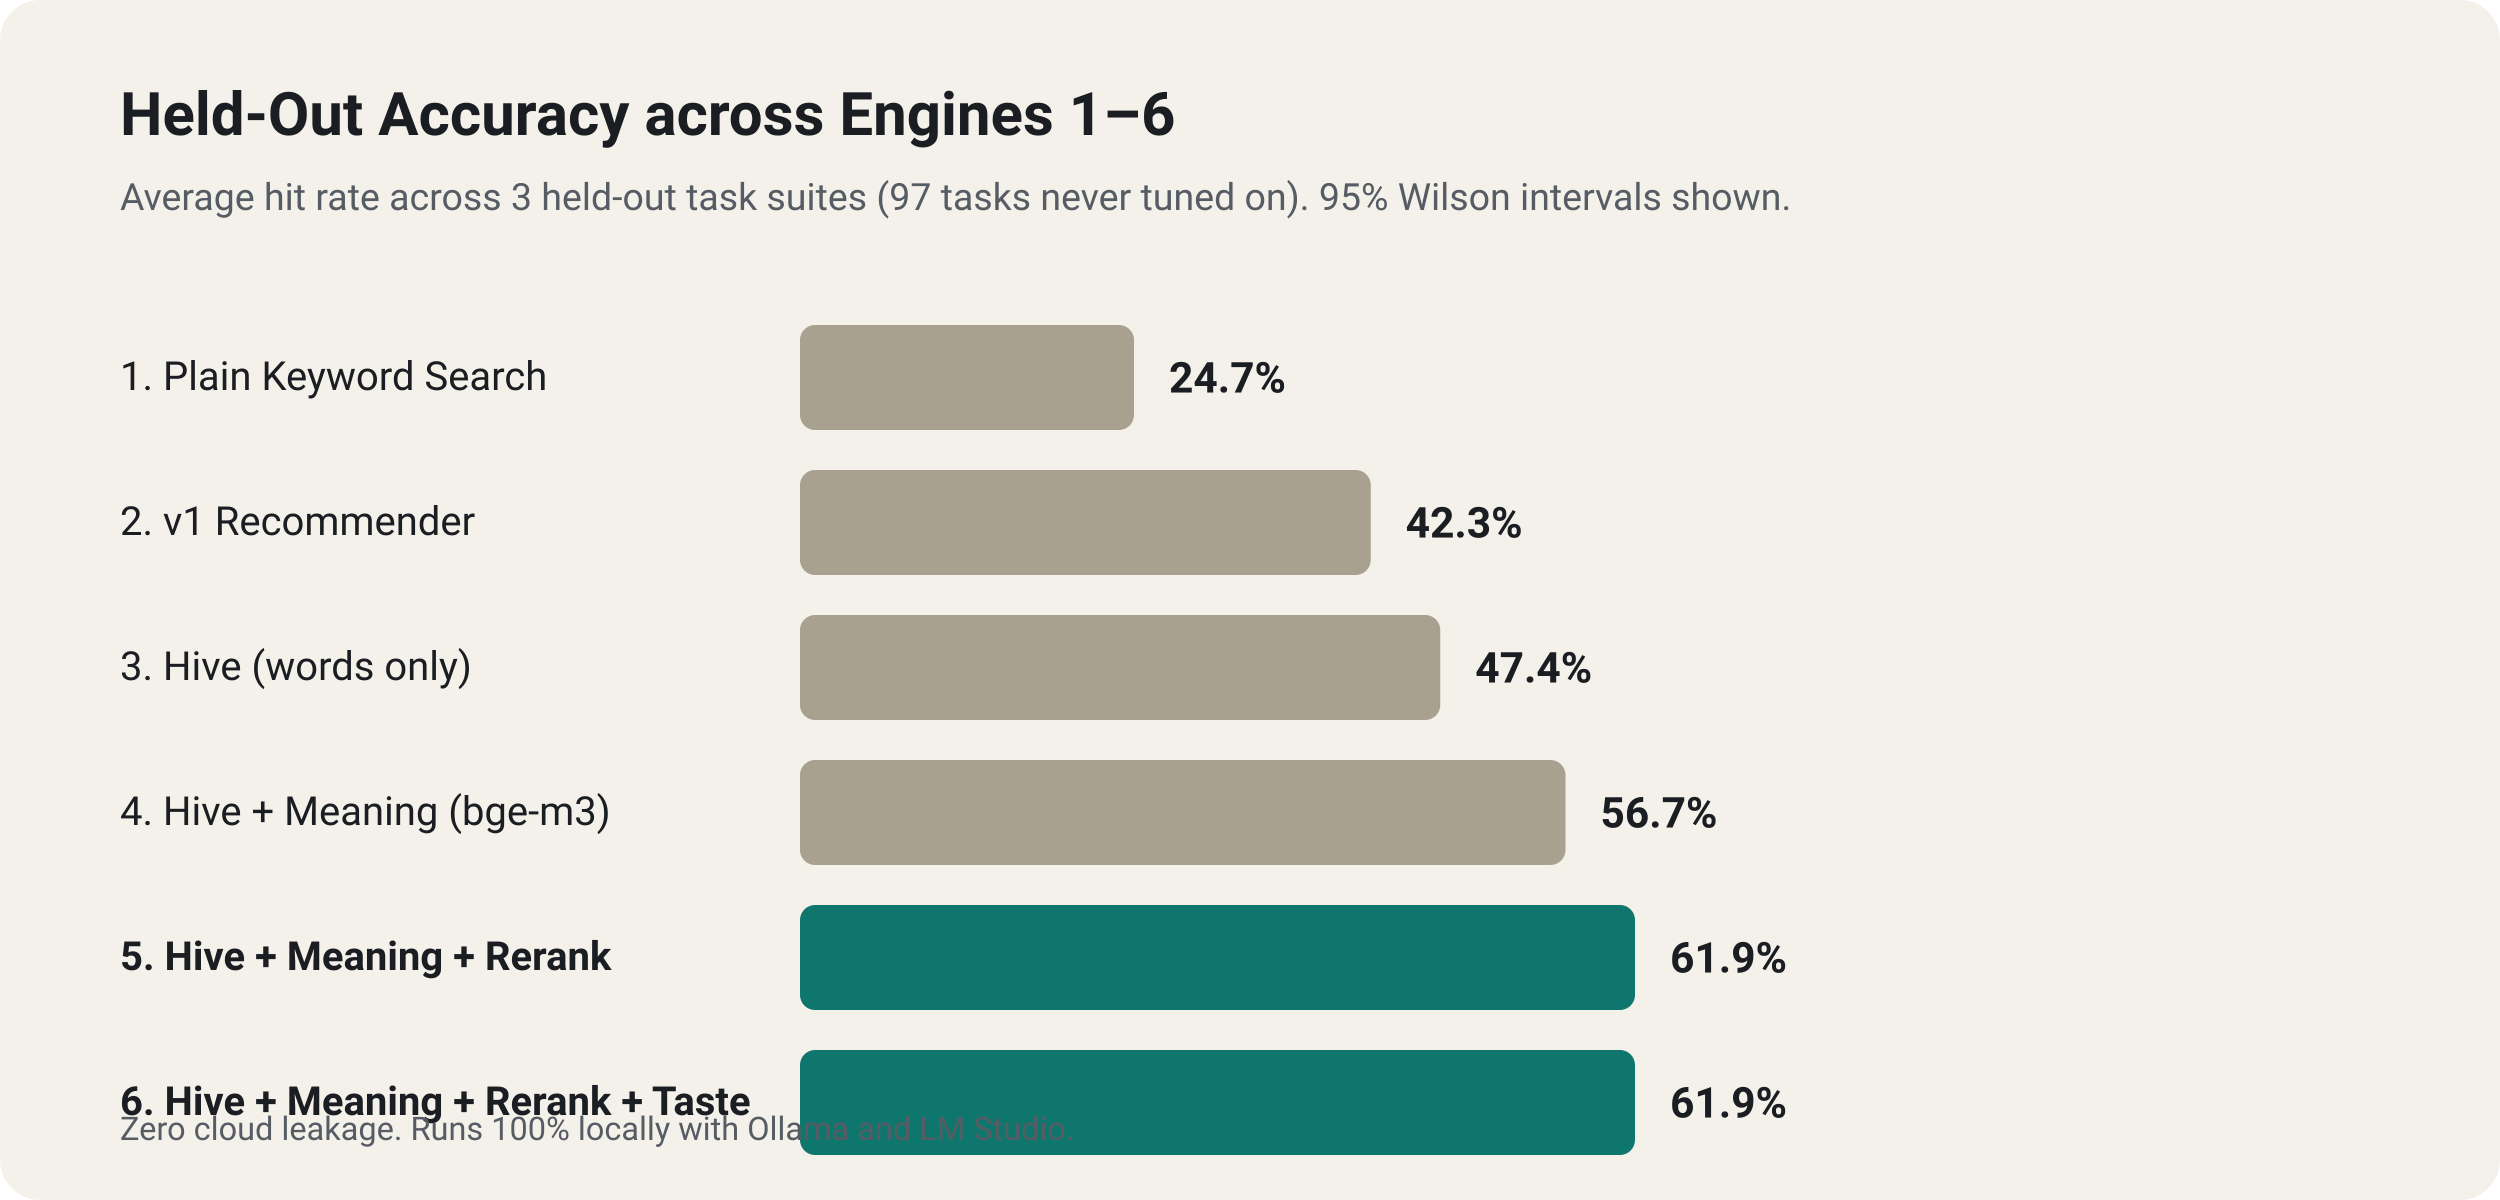
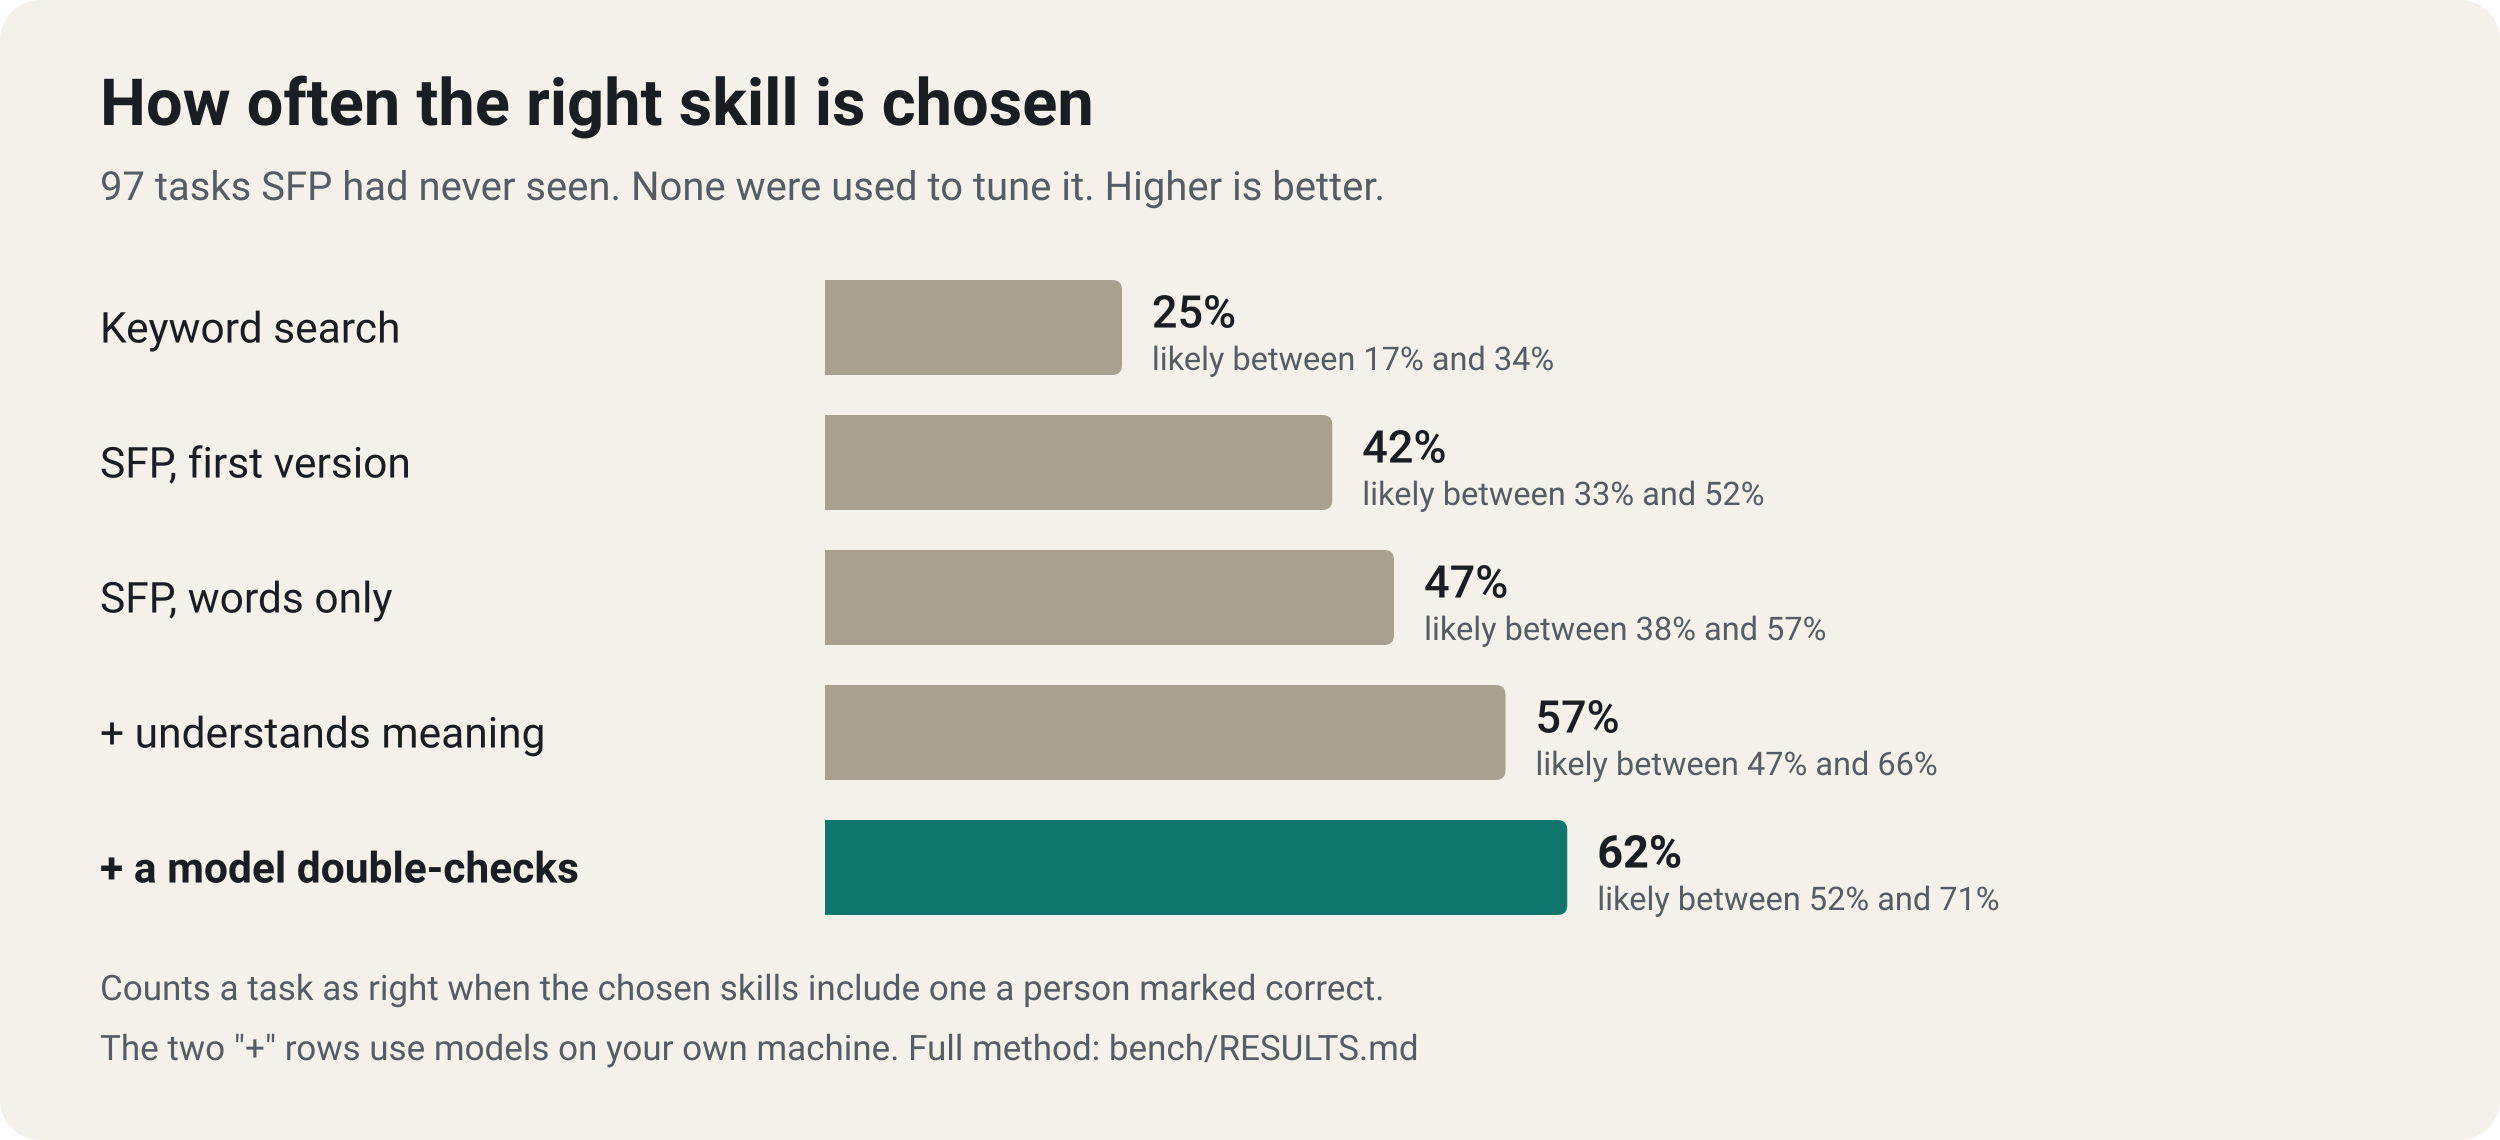
- <svg xmlns="http://www.w3.org/2000/svg" width="1000" height="480" viewBox="0 0 1000 480" role="img" aria-labelledby="t d">
-   <rect width="1000" height="480" rx="16" fill="#f4f1ea" />
-   <text x="48" y="54" font-family="ui-sans-serif, system-ui, -apple-system, 'Segoe UI', Roboto, 'Helvetica Neue', Arial, sans-serif" font-size="24" font-weight="700" fill="#1a1d21">Held-Out Accuracy across Engines 1–6</text>
-   <text x="48" y="84" font-family="ui-sans-serif, system-ui, -apple-system, 'Segoe UI', Roboto, 'Helvetica Neue', Arial, sans-serif" font-size="15" fill="#565c64">Average hit rate across 3 held-out task suites (97 tasks never tuned on). 95% Wilson intervals shown.</text>
-   <text x="48" y="156" font-family="ui-sans-serif, system-ui, -apple-system, 'Segoe UI', Roboto, 'Helvetica Neue', Arial, sans-serif" font-size="16" font-weight="400" fill="#1a1d21">1. Plain Keyword Search</text>
-   <rect x="320" y="130" width="133.6" height="42" rx="6" fill="#a8a190" />
-   <text x="467.599" y="157" font-family="ui-sans-serif, system-ui, -apple-system, 'Segoe UI', Roboto, 'Helvetica Neue', Arial, sans-serif" font-size="17" font-weight="700" fill="#1a1d21">24.7%</text>
-   <text x="48" y="214" font-family="ui-sans-serif, system-ui, -apple-system, 'Segoe UI', Roboto, 'Helvetica Neue', Arial, sans-serif" font-size="16" font-weight="400" fill="#1a1d21">2. v1 Recommender</text>
-   <rect x="320" y="188" width="228.3" height="42" rx="6" fill="#a8a190" />
-   <text x="562.26" y="215" font-family="ui-sans-serif, system-ui, -apple-system, 'Segoe UI', Roboto, 'Helvetica Neue', Arial, sans-serif" font-size="17" font-weight="700" fill="#1a1d21">42.3%</text>
-   <text x="48" y="272" font-family="ui-sans-serif, system-ui, -apple-system, 'Segoe UI', Roboto, 'Helvetica Neue', Arial, sans-serif" font-size="16" font-weight="400" fill="#1a1d21">3. Hive (words only)</text>
-   <rect x="320" y="246" width="256.1" height="42" rx="6" fill="#a8a190" />
-   <text x="590.092" y="273" font-family="ui-sans-serif, system-ui, -apple-system, 'Segoe UI', Roboto, 'Helvetica Neue', Arial, sans-serif" font-size="17" font-weight="700" fill="#1a1d21">47.4%</text>
-   <text x="48" y="330" font-family="ui-sans-serif, system-ui, -apple-system, 'Segoe UI', Roboto, 'Helvetica Neue', Arial, sans-serif" font-size="16" font-weight="400" fill="#1a1d21">4. Hive + Meaning (bge-m3)</text>
-   <rect x="320" y="304" width="306.2" height="42" rx="6" fill="#a8a190" />
-   <text x="640.187" y="331" font-family="ui-sans-serif, system-ui, -apple-system, 'Segoe UI', Roboto, 'Helvetica Neue', Arial, sans-serif" font-size="17" font-weight="700" fill="#1a1d21">56.7%</text>
-   <text x="48" y="388" font-family="ui-sans-serif, system-ui, -apple-system, 'Segoe UI', Roboto, 'Helvetica Neue', Arial, sans-serif" font-size="16" font-weight="600" fill="#1a1d21">5. Hive + Meaning + Rerank</text>
-   <rect x="320" y="362" width="334.0" height="42" rx="6" fill="#0f766e" />
-   <text x="668.025" y="389" font-family="ui-sans-serif, system-ui, -apple-system, 'Segoe UI', Roboto, 'Helvetica Neue', Arial, sans-serif" font-size="17" font-weight="700" fill="#1a1d21">61.9%</text>
-   <text x="48" y="446" font-family="ui-sans-serif, system-ui, -apple-system, 'Segoe UI', Roboto, 'Helvetica Neue', Arial, sans-serif" font-size="16" font-weight="600" fill="#1a1d21">6. Hive + Meaning + Rerank + Taste</text>
-   <rect x="320" y="420" width="334.0" height="42" rx="6" fill="#0f766e" />
-   <text x="668.025" y="447" font-family="ui-sans-serif, system-ui, -apple-system, 'Segoe UI', Roboto, 'Helvetica Neue', Arial, sans-serif" font-size="17" font-weight="700" fill="#1a1d21">61.9%</text>
-   <text x="48" y="456" font-family="ui-sans-serif, system-ui, -apple-system, 'Segoe UI', Roboto, 'Helvetica Neue', Arial, sans-serif" font-size="13" fill="#565c64">Zero cloud leakage. Runs 100% locally with Ollama and LM Studio.</text>
+ <svg xmlns="http://www.w3.org/2000/svg" width="1000" height="456" viewBox="0 0 1000 456" role="img" aria-labelledby="t d">
+   <rect width="1000" height="456" rx="16" fill="#f4f1ea" />
+   <text x="40" y="50" font-family="ui-sans-serif, system-ui, -apple-system, 'Segoe UI', Roboto, 'Helvetica Neue', Arial, sans-serif" font-size="26" font-weight="700" fill="#1a1d21" text-anchor="start">How often the right skill is chosen</text>
+   <text x="40" y="80" font-family="ui-sans-serif, system-ui, -apple-system, 'Segoe UI', Roboto, 'Helvetica Neue', Arial, sans-serif" font-size="16" font-weight="400" fill="#565c64" text-anchor="start">97 tasks SFP had never seen. None were used to tune it. Higher is better.</text>
+   <text x="40" y="137.0" font-family="ui-sans-serif, system-ui, -apple-system, 'Segoe UI', Roboto, 'Helvetica Neue', Arial, sans-serif" font-size="17" font-weight="400" fill="#1a1d21" text-anchor="start">Keyword search</text>
+   <path d="M330.0 112.0 H444.8 Q448.8 112.0 448.8 116.0 V146.0 Q448.8 150.0 444.8 150.0 H330.0 Z" fill="#a8a190" />
+   <text x="460.754" y="131.0" font-family="ui-sans-serif, system-ui, -apple-system, 'Segoe UI', Roboto, 'Helvetica Neue', Arial, sans-serif" font-size="18" font-weight="500" fill="#1a1d21" text-anchor="start">25%</text>
+   <text x="460.754" y="148.0" font-family="ui-sans-serif, system-ui, -apple-system, 'Segoe UI', Roboto, 'Helvetica Neue', Arial, sans-serif" font-size="13" font-weight="400" fill="#565c64" text-anchor="start">likely between 17% and 34%</text>
+   <text x="40" y="191.0" font-family="ui-sans-serif, system-ui, -apple-system, 'Segoe UI', Roboto, 'Helvetica Neue', Arial, sans-serif" font-size="17" font-weight="400" fill="#1a1d21" text-anchor="start">SFP, first version</text>
+   <path d="M330.0 166.0 H528.9 Q532.9 166.0 532.9 170.0 V200.0 Q532.9 204.0 528.9 204.0 H330.0 Z" fill="#a8a190" />
+   <text x="544.898" y="185.0" font-family="ui-sans-serif, system-ui, -apple-system, 'Segoe UI', Roboto, 'Helvetica Neue', Arial, sans-serif" font-size="18" font-weight="500" fill="#1a1d21" text-anchor="start">42%</text>
+   <text x="544.898" y="202.0" font-family="ui-sans-serif, system-ui, -apple-system, 'Segoe UI', Roboto, 'Helvetica Neue', Arial, sans-serif" font-size="13" font-weight="400" fill="#565c64" text-anchor="start">likely between 33% and 52%</text>
+   <text x="40" y="245.0" font-family="ui-sans-serif, system-ui, -apple-system, 'Segoe UI', Roboto, 'Helvetica Neue', Arial, sans-serif" font-size="17" font-weight="400" fill="#1a1d21" text-anchor="start">SFP, words only</text>
+   <path d="M330.0 220.0 H553.6 Q557.6 220.0 557.6 224.0 V254.0 Q557.6 258.0 553.6 258.0 H330.0 Z" fill="#a8a190" />
+   <text x="569.637" y="239.0" font-family="ui-sans-serif, system-ui, -apple-system, 'Segoe UI', Roboto, 'Helvetica Neue', Arial, sans-serif" font-size="18" font-weight="500" fill="#1a1d21" text-anchor="start">47%</text>
+   <text x="569.637" y="256.0" font-family="ui-sans-serif, system-ui, -apple-system, 'Segoe UI', Roboto, 'Helvetica Neue', Arial, sans-serif" font-size="13" font-weight="400" fill="#565c64" text-anchor="start">likely between 38% and 57%</text>
+   <text x="40" y="299.0" font-family="ui-sans-serif, system-ui, -apple-system, 'Segoe UI', Roboto, 'Helvetica Neue', Arial, sans-serif" font-size="17" font-weight="400" fill="#1a1d21" text-anchor="start">+ understands meaning</text>
+   <path d="M330.0 274.0 H598.2 Q602.2 274.0 602.2 278.0 V308.0 Q602.2 312.0 598.2 312.0 H330.0 Z" fill="#a8a190" />
+   <text x="614.166" y="293.0" font-family="ui-sans-serif, system-ui, -apple-system, 'Segoe UI', Roboto, 'Helvetica Neue', Arial, sans-serif" font-size="18" font-weight="500" fill="#1a1d21" text-anchor="start">57%</text>
+   <text x="614.166" y="310.0" font-family="ui-sans-serif, system-ui, -apple-system, 'Segoe UI', Roboto, 'Helvetica Neue', Arial, sans-serif" font-size="13" font-weight="400" fill="#565c64" text-anchor="start">likely between 47% and 66%</text>
+   <text x="40" y="353.0" font-family="ui-sans-serif, system-ui, -apple-system, 'Segoe UI', Roboto, 'Helvetica Neue', Arial, sans-serif" font-size="17" font-weight="700" fill="#1a1d21" text-anchor="start">+ a model double-checks</text>
+   <path d="M330.0 328.0 H622.9 Q626.9 328.0 626.9 332.0 V362.0 Q626.9 366.0 622.9 366.0 H330.0 Z" fill="#0f766e" />
+   <text x="638.911" y="347.0" font-family="ui-sans-serif, system-ui, -apple-system, 'Segoe UI', Roboto, 'Helvetica Neue', Arial, sans-serif" font-size="18" font-weight="700" fill="#1a1d21" text-anchor="start">62%</text>
+   <text x="638.911" y="364.0" font-family="ui-sans-serif, system-ui, -apple-system, 'Segoe UI', Roboto, 'Helvetica Neue', Arial, sans-serif" font-size="13" font-weight="400" fill="#565c64" text-anchor="start">likely between 52% and 71%</text>
+   <text x="40" y="400" font-family="ui-sans-serif, system-ui, -apple-system, 'Segoe UI', Roboto, 'Helvetica Neue', Arial, sans-serif" font-size="14" font-weight="400" fill="#565c64" text-anchor="start">Counts a task as right when the chosen skills include one a person marked correct.</text>
+   <text x="40" y="424" font-family="ui-sans-serif, system-ui, -apple-system, 'Segoe UI', Roboto, 'Helvetica Neue', Arial, sans-serif" font-size="14" font-weight="400" fill="#565c64" text-anchor="start">The two "+" rows use models on your own machine. Full method: bench/RESULTS.md</text>
</svg>
